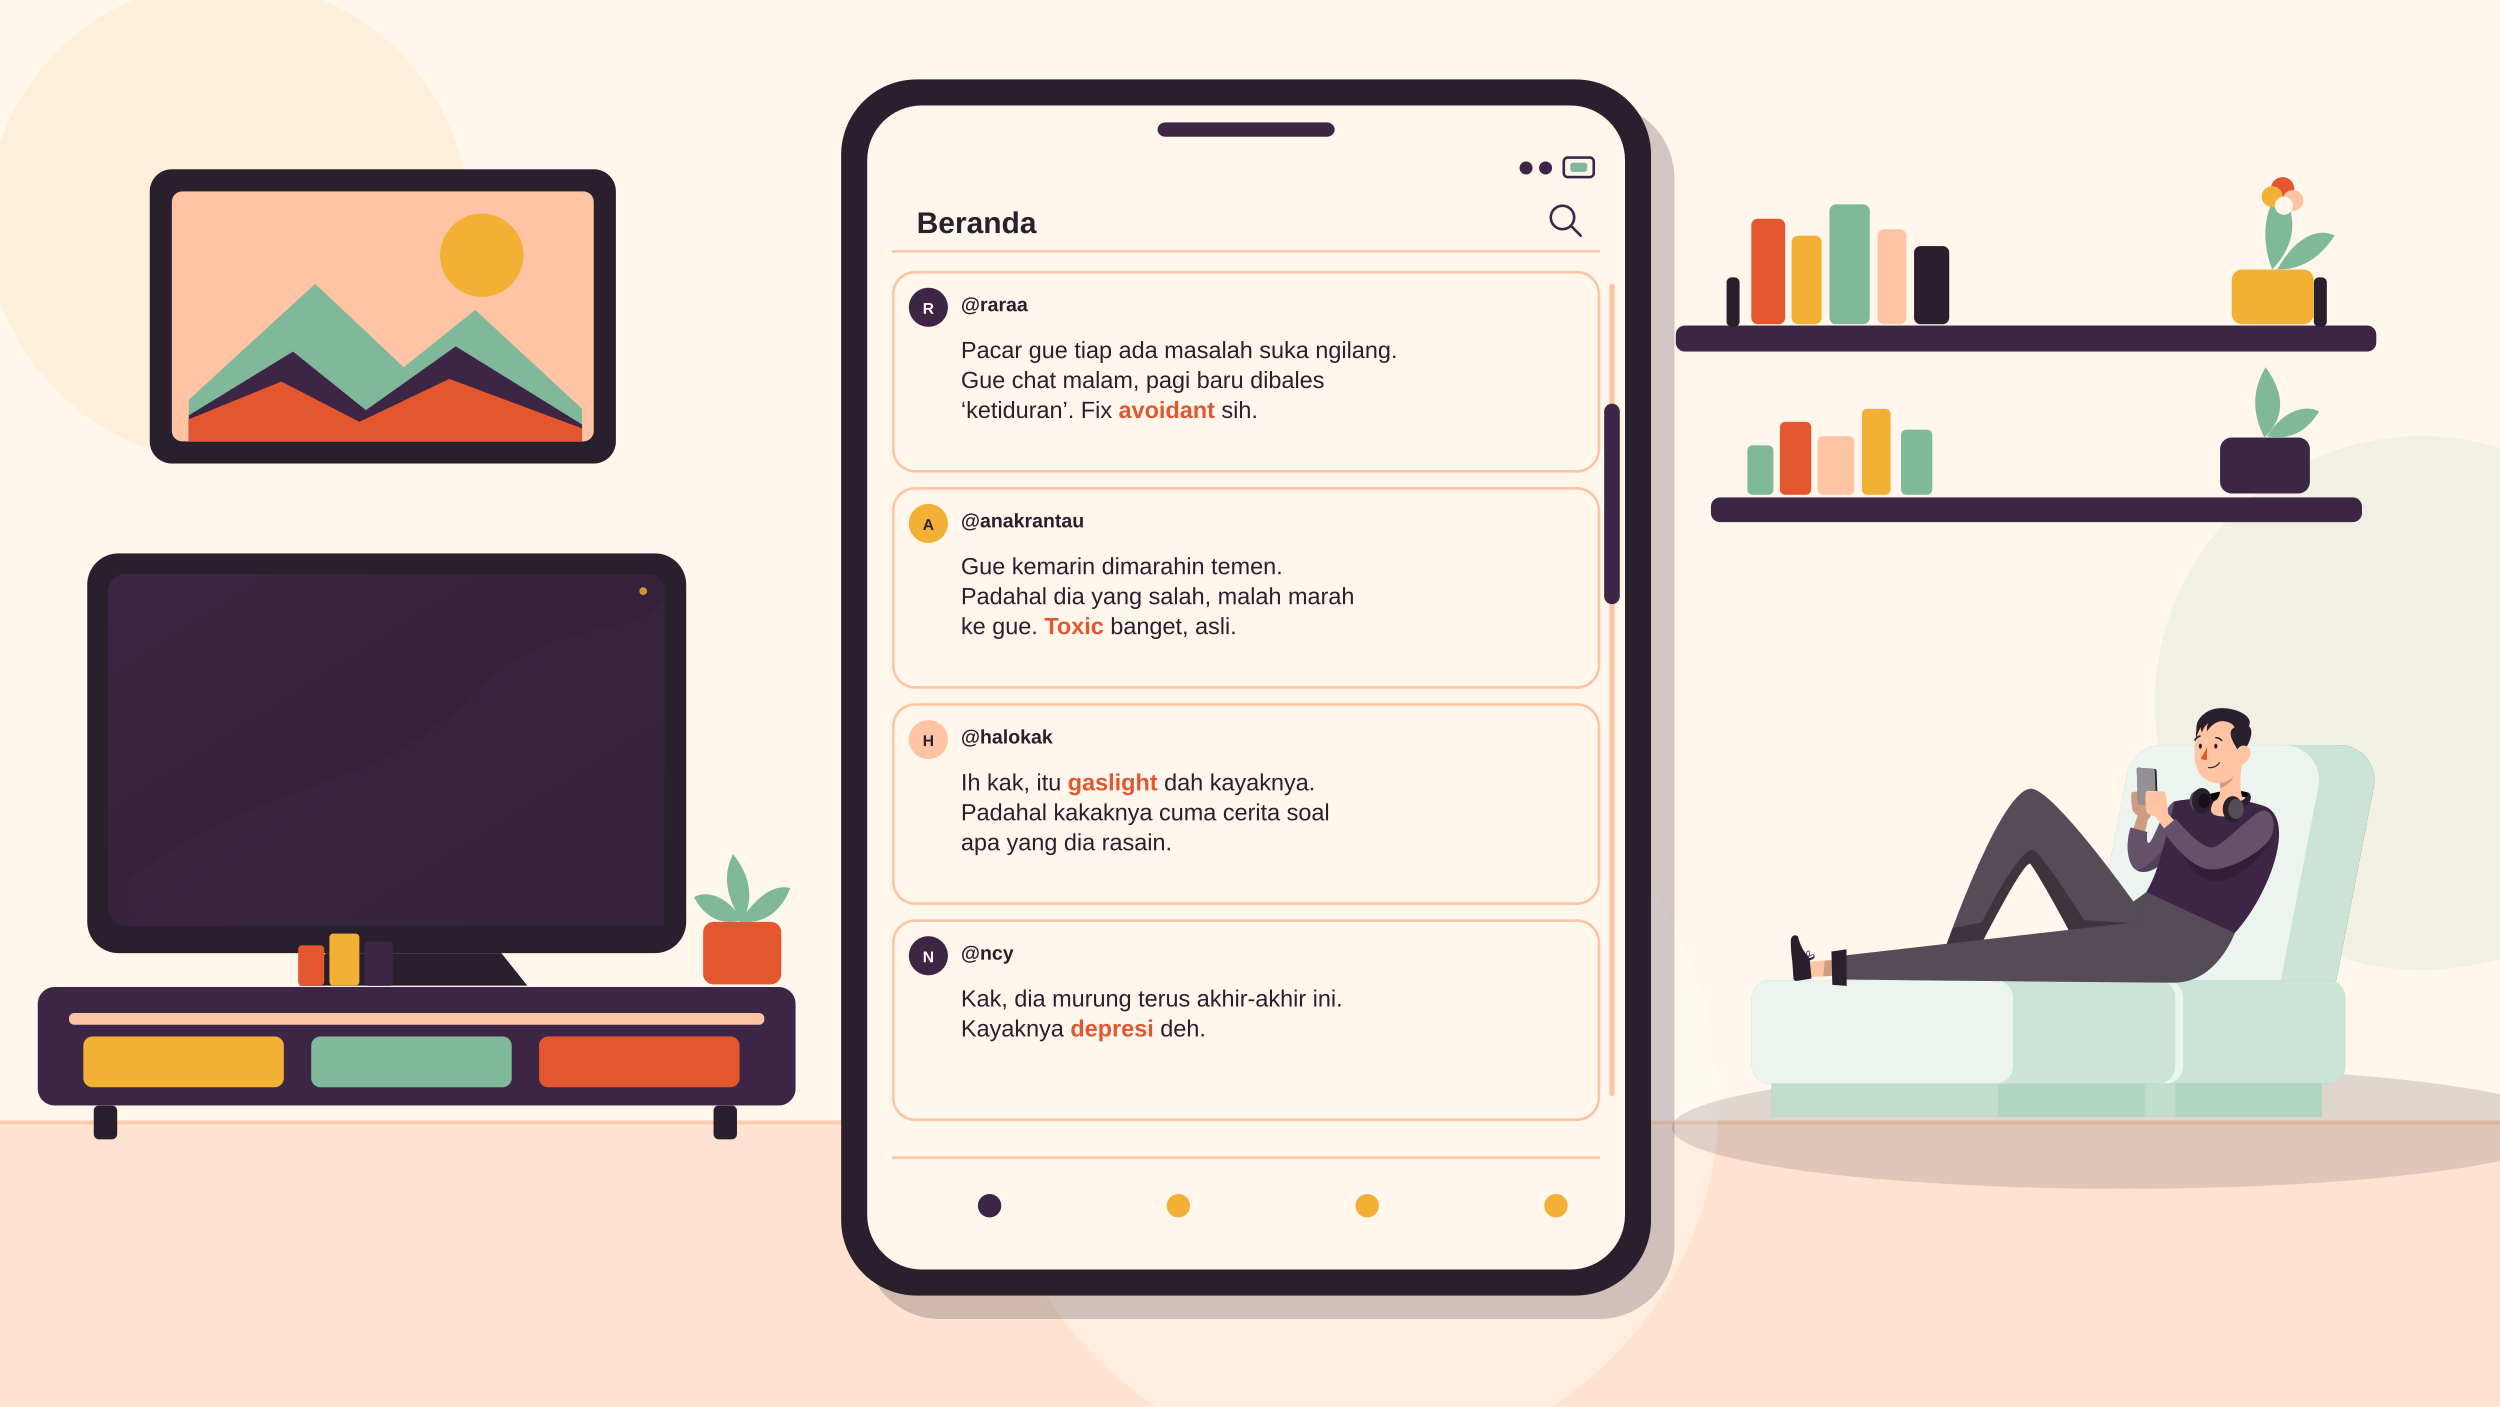
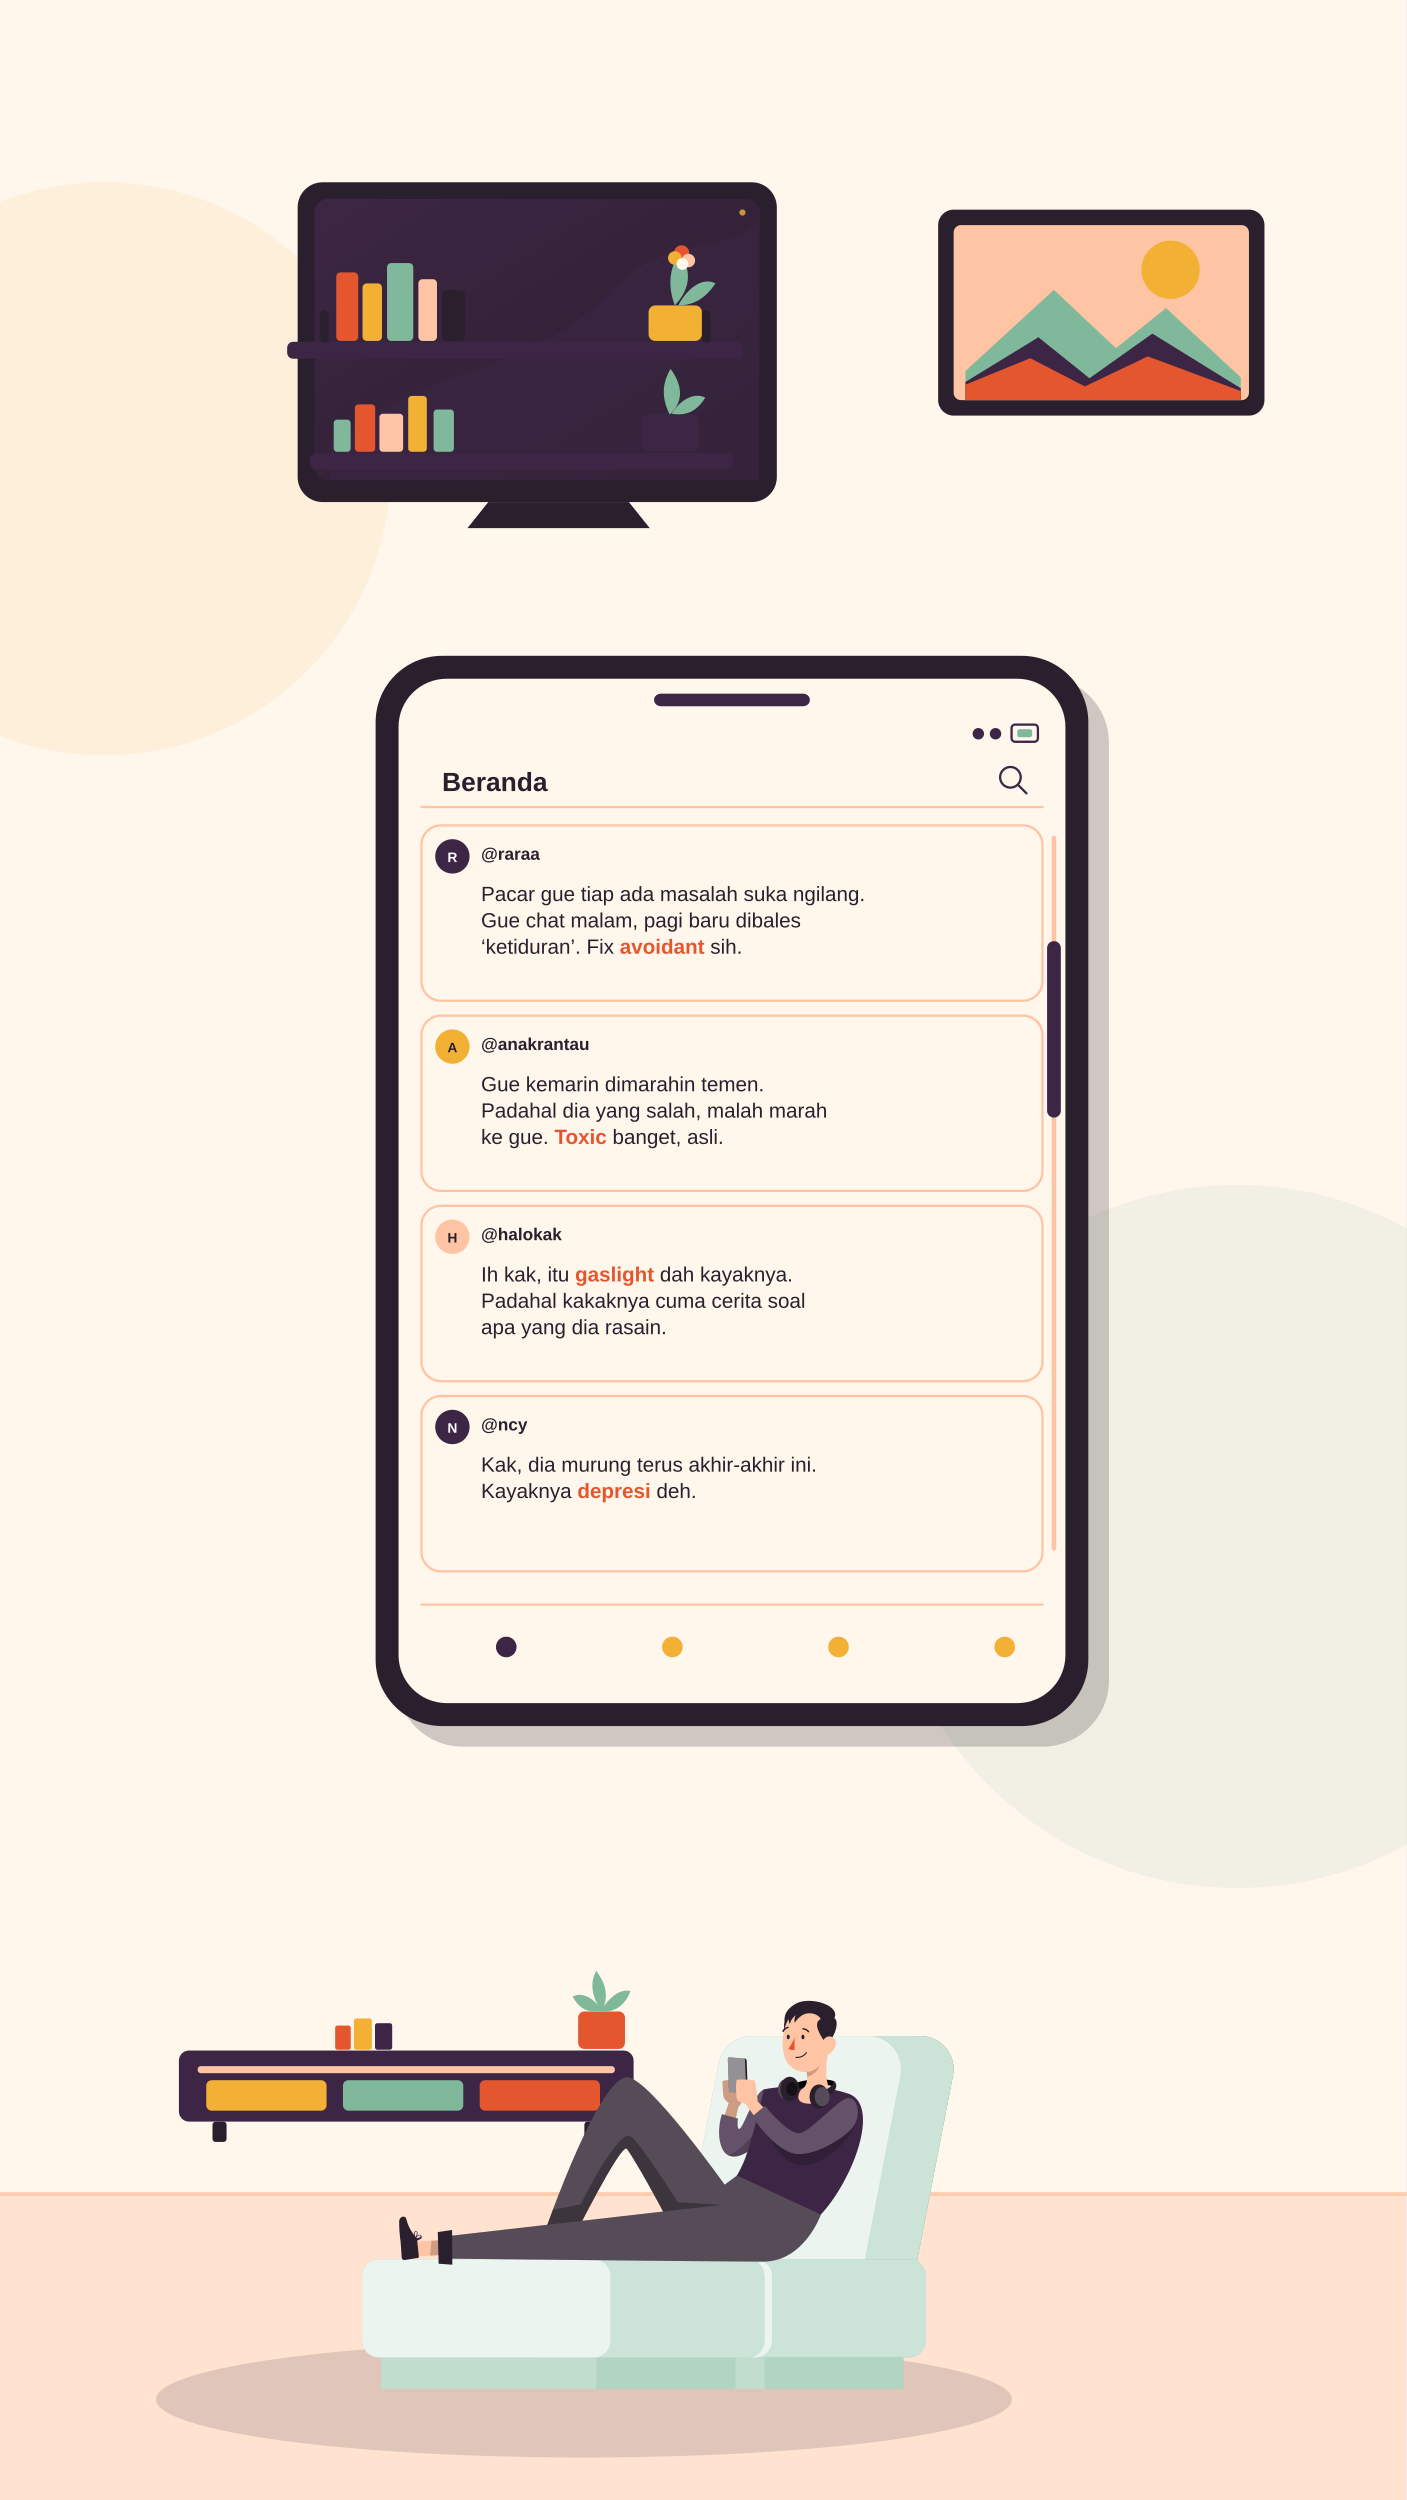
- <svg xmlns="http://www.w3.org/2000/svg" width="1920" height="1080" viewBox="0 0 1920 1080" role="img" aria-labelledby="scene-title scene-desc">
+ <svg xmlns="http://www.w3.org/2000/svg" width="1080" height="1920" viewBox="0 0 1080 1920" role="img" aria-labelledby="scene-title scene-desc" data-format="portrait-9x16">
  <defs>
    <linearGradient id="tv-screen" x1="0%" y1="0%" x2="100%" y2="100%">
      <stop offset="0%" stop-color="#3D2645" />
      <stop offset="100%" stop-color="#2A1F2D" />
    </linearGradient>
    <clipPath id="phone-feed-window" clipPathUnits="userSpaceOnUse">
      <rect x="678" y="203" width="560" height="667" fill="#FFF6EC" rx="12" />
    </clipPath>
  </defs>
  <g id="room-background">
-     <rect x="0" y="0" width="1920" height="1080" fill="#FFF6EC" rx="0" />
+     <rect x="0" y="0" width="1080" height="1920" fill="#FFF6EC" rx="0" />
  </g>
  <g id="room-floor">
-     <rect x="0" y="862" width="1920" height="218" fill="#FFC4A3" rx="0" opacity="0.38" />
-     <line x1="0" y1="862" x2="1920" y2="862" stroke="#FFC4A3" stroke-width="3" stroke-linecap="round" opacity="0.8" />
+     <rect x="0" y="1685" width="1080" height="235" fill="#FFC4A3" rx="0" opacity="0.38" />
+     <line x1="0" y1="1685" x2="1080" y2="1685" stroke="#FFC4A3" stroke-width="3" stroke-linecap="round" opacity="0.8" />
  </g>
  <g id="room-ambient">
-     <circle cx="175" cy="170" r="185" fill="#F2B134" opacity="0.1" />
-     <circle cx="1040" cy="845" r="280" fill="#FFFFFF" opacity="0.34" />
-     <circle cx="1860" cy="540" r="205" fill="#7FB89A" opacity="0.1" />
-   </g>
-   <g id="wall-art">
+     <circle cx="80" cy="360" r="220" fill="#F2B134" opacity="0.1" />
+     <circle cx="950" cy="1180" r="270" fill="#7FB89A" opacity="0.1" />
+   </g>
+   <g id="wall-art" transform="translate(640 70) scale(0.70)">
    <rect x="115" y="130" width="358" height="226" fill="#2A1F2D" rx="17" />
    <rect x="132" y="147" width="324" height="192" fill="#FFC4A3" rx="8" />
    <circle cx="370" cy="196" r="32" fill="#F2B134" />
    <path d="M145,307 L242,218 L310,282 L365,238 L447,314 L447,339 L145,339 Z" fill="#7FB89A" />
    <path d="M145,319 L225,270 L281,315 L350,266 L447,326 L447,339 L145,339 Z" fill="#3D2645" />
    <path d="M145,322 L216,293 L276,324 L345,291 L447,329 L447,339 L145,339 Z" fill="#E4572E" />
  </g>
-   <g id="television">
+   <g id="television" transform="translate(175 -200) scale(0.80)">
    <rect x="67" y="425" width="460" height="307" fill="#2A1F2D" rx="24" />
    <rect x="83" y="441" width="428" height="270" fill="url(#tv-screen)" rx="13" />
    <circle cx="494" cy="454" r="3" fill="#F2B134" opacity="0.8" />
    <path d="M99,675 C215,591 284,614 371,527 C427,471 485,493 510,462 L510,711 L99,711 Z" fill="#3D2645" opacity="0.55" />
    <path d="M250,732 L385,732 L405,757 L230,757 Z" fill="#2A1F2D" />
  </g>
-   <g id="media-console">
+   <g id="media-console" transform="translate(120 1120) scale(0.60)">
    <rect x="29" y="758" width="582" height="91" fill="#3D2645" rx="13" />
    <rect x="53" y="778" width="534" height="9" fill="#FFC4A3" rx="4" />
    <g id="console-book-1">
      <rect x="64" y="796" width="154" height="39" fill="#F2B134" rx="7" />
    </g>
    <g id="console-book-2">
      <rect x="239" y="796" width="154" height="39" fill="#7FB89A" rx="7" />
    </g>
    <g id="console-book-3">
      <rect x="414" y="796" width="154" height="39" fill="#E4572E" rx="7" />
    </g>
    <rect x="72" y="849" width="18" height="26" fill="#2A1F2D" rx="4" />
    <rect x="548" y="849" width="18" height="26" fill="#2A1F2D" rx="4" />
    <g id="console-plant">
      <rect x="540" y="708" width="60" height="48" fill="#E4572E" rx="8" />
      <path d="M570,709 C557,687 555,672 563,656 C577,674 579,690 570,709 Z" fill="#7FB89A" />
      <path d="M568,708 C582,687 595,679 607,682 C600,700 587,710 568,708 Z" fill="#7FB89A" />
      <path d="M570,707 C560,689 543,683 533,689 C541,704 553,711 570,707 Z" fill="#7FB89A" />
    </g>
    <g id="console-books">
      <g id="console-book-small-1">
        <rect x="229" y="726" width="20" height="31" fill="#E4572E" rx="3" />
      </g>
      <g id="console-book-small-2">
        <rect x="253" y="717" width="23" height="40" fill="#F2B134" rx="3" />
      </g>
      <g id="console-book-small-3">
        <rect x="280" y="723" width="22" height="34" fill="#3D2645" rx="3" />
      </g>
    </g>
  </g>
-   <g id="shelf-set">
+   <g id="shelf-set" transform="translate(-616 100) scale(0.65)">
    <g id="shelf-upper">
      <g id="shelf-upper-rail">
        <rect x="1287" y="250" width="538" height="20" fill="#3D2645" rx="7" />
      </g>
      <g id="shelf-upper-books">
        <g id="shelf-upper-item-1">
          <rect x="1326" y="213" width="10" height="38" fill="#2A1F2D" rx="4" />
        </g>
        <g id="shelf-upper-item-2">
          <rect x="1345" y="168" width="26" height="81" fill="#E4572E" rx="5" />
        </g>
        <g id="shelf-upper-item-3">
          <rect x="1376" y="181" width="23" height="68" fill="#F2B134" rx="5" />
        </g>
        <g id="shelf-upper-item-4">
          <rect x="1405" y="157" width="31" height="92" fill="#7FB89A" rx="5" />
        </g>
        <g id="shelf-upper-item-5">
          <rect x="1442" y="176" width="22" height="73" fill="#FFC4A3" rx="5" />
        </g>
        <g id="shelf-upper-item-6">
          <rect x="1470" y="189" width="27" height="60" fill="#2A1F2D" rx="5" />
        </g>
        <g id="shelf-upper-item-7">
          <rect x="1777" y="213" width="10" height="38" fill="#2A1F2D" rx="4" />
        </g>
      </g>
      <g id="shelf-upper-flower">
        <rect x="1714" y="207" width="63" height="42" fill="#F2B134" rx="8" />
        <path d="M1745,207 C1736,183 1739,162 1751,144 C1765,166 1764,187 1745,207 Z" fill="#7FB89A" />
        <path d="M1749,207 C1762,183 1780,174 1793,181 C1781,199 1767,207 1749,207 Z" fill="#7FB89A" />
        <g id="shelf-upper-petals">
          <circle cx="1753" cy="145" r="9" fill="#E4572E" />
          <circle cx="1745" cy="151" r="8" fill="#F2B134" />
          <circle cx="1761" cy="154" r="8" fill="#FFC4A3" />
          <circle cx="1754" cy="158" r="7" fill="#FFF6EC" />
        </g>
      </g>
    </g>
    <g id="shelf-lower">
      <g id="shelf-lower-rail">
        <rect x="1314" y="382" width="500" height="19" fill="#3D2645" rx="7" />
      </g>
      <g id="shelf-lower-books">
        <g id="shelf-lower-item-1">
          <rect x="1342" y="342" width="20" height="38" fill="#7FB89A" rx="4" />
        </g>
        <g id="shelf-lower-item-2">
          <rect x="1367" y="324" width="24" height="56" fill="#E4572E" rx="4" />
        </g>
        <g id="shelf-lower-item-3">
          <rect x="1396" y="335" width="28" height="45" fill="#FFC4A3" rx="4" />
        </g>
        <g id="shelf-lower-item-4">
          <rect x="1430" y="314" width="22" height="66" fill="#F2B134" rx="4" />
        </g>
        <g id="shelf-lower-item-5">
          <rect x="1460" y="330" width="24" height="50" fill="#7FB89A" rx="4" />
        </g>
      </g>
      <g id="shelf-lower-flower">
        <rect x="1705" y="336" width="69" height="43" fill="#3D2645" rx="9" />
        <path d="M1739,336 C1729,316 1730,299 1740,282 C1756,304 1754,322 1739,336 Z" fill="#7FB89A" />
        <path d="M1741,335 C1753,316 1770,310 1781,316 C1771,332 1759,338 1741,335 Z" fill="#7FB89A" />
      </g>
    </g>
  </g>
-   <g id="sofa-shadow">
+   <g id="sofa-shadow" transform="translate(-1100 1020) scale(0.95)">
    <ellipse cx="1630" cy="866" rx="346" ry="47" fill="#2A1F2D" opacity="0.15" />
  </g>
-   <g id="reclining-sofa">
+   <g id="reclining-sofa" transform="translate(-1000 1020) scale(0.95)">
    <svg x="1080" y="150" width="850" height="850" viewBox="0 0 500 500" preserveAspectRatio="xMidYMid meet" overflow="hidden" aria-label="Feed illustration, Storyset Rafiki">
      <g id="sfeed-freepik--Sofa--inject-2">
        <rect x="245.02" y="398.49" width="168.49" height="17.74" style="fill:#7FB89A" />
        <rect x="245.02" y="398.49" width="168.49" height="17.74" style="fill:#fff;opacity:0.4;isolation:isolate" />
        <rect x="245.02" y="398.49" width="102.46" height="17.74" style="fill:#fff;opacity:0.2;isolation:isolate" />
        <rect x="165.02" y="398.49" width="168.49" height="17.74" style="fill:#7FB89A" />
        <rect x="165.02" y="398.49" width="168.49" height="17.74" style="fill:#fff;opacity:0.4;isolation:isolate" />
        <rect x="165.02" y="398.49" width="102.46" height="17.74" style="fill:#fff;opacity:0.2;isolation:isolate" />
        <path d="M307.41,355.68H419.93l17.15-88.56a15.68,15.68,0,0,0-15.4-18.67H341.11a15.69,15.69,0,0,0-15.4,12.71Z" style="fill:#7FB89A" />
        <path d="M388,355.68h31.95l17.15-88.56a15.68,15.68,0,0,0-15.4-18.67h0a15.69,15.69,0,0,0-15.4,12.71Z" style="fill:#7FB89A" />
        <g style="opacity:0.6;isolation:isolate">
          <path d="M437.08,267.12l-17.15,88.56H307.41l18.3-94.52a15.69,15.69,0,0,1,15.4-12.71h80.57A15.68,15.68,0,0,1,437.08,267.12Z" style="fill:#fff" />
        </g>
        <g style="opacity:0.6;isolation:isolate">
          <path d="M412.08,267.12l-17.15,88.56H307.41l18.3-94.52a15.69,15.69,0,0,1,15.4-12.71h55.57A15.68,15.68,0,0,1,412.08,267.12Z" style="fill:#fff" />
        </g>
        <rect x="232.97" y="354.59" width="191.23" height="46.66" rx="7.91" style="fill:#7FB89A" />
        <rect x="232.97" y="354.59" width="118.03" height="46.66" rx="7.91" style="fill:#fff;opacity:0.6;isolation:isolate" />
        <rect x="232.97" y="354.59" width="191.23" height="46.66" rx="7.91" style="fill:#fff;opacity:0.6;isolation:isolate" />
        <rect x="156.11" y="354.59" width="191.23" height="46.66" rx="7.91" style="fill:#7FB89A" />
        <rect x="156.11" y="354.59" width="118.03" height="46.66" rx="7.91" style="fill:#fff;opacity:0.6;isolation:isolate" />
        <rect x="156.11" y="354.59" width="191.23" height="46.66" rx="7.91" style="fill:#fff;opacity:0.6;isolation:isolate" />
      </g>
    </svg>
  </g>
-   <g id="phone-scroller">
+   <g id="phone-scroller" transform="translate(-1000 1020) scale(0.95)">
    <svg x="1080" y="150" width="850" height="850" viewBox="0 0 500 500" preserveAspectRatio="xMidYMid meet" overflow="hidden" aria-label="Feed illustration, Storyset Rafiki">
      <g id="sfeed-freepik--Character--inject-2">
        <g id="sfeed-freepik--group--inject-2">
          <polygon points="180.82 353.28 181.8 346.15 198.75 345.18 197.76 352.3 180.82 353.28" style="fill:#FFC4A3" />
          <polygon points="197.76 352.3 198.74 345.18 189.06 345.73 188.42 352.84 197.76 352.3" style="opacity:0.2;isolation:isolate" />
          <path d="M182.19,346.2h0l-.37-.37a6.09,6.09,0,0,0,2.55-1.29,1.43,1.43,0,0,0,0-1,.85.85,0,0,0-.62-.67,2.58,2.58,0,0,0-1.64.73,3,3,0,0,0,.27-2,.67.67,0,0,0-.52-.35.88.88,0,0,0-.91.29,2,2,0,0,0-.22,1.38,9.06,9.06,0,0,0,.44,1.85s0,0,0,.06,0,0,.05,0,.07.29.1.3.43.65.43.65Zm1.49-3.07c.1,0,.22.05.27.29l0,.08a.5.5,0,0,1-.12.37c-.36.47-1.49.64-2.17.69,0-.05,0-.09.08-.15A3.37,3.37,0,0,1,183.68,343.13Zm-2.43-1.38a.64.64,0,0,1,.59-.18.32.32,0,0,1,.25.17c.23.45-.25,1.7-.69,2.58C181,343.07,181,342.12,181.25,341.75Z" style="fill:#3D2645" />
          <path d="M182.25,345.34l.82,8a.52.52,0,0,1-.43.58h0l-6.32,1a1.27,1.27,0,0,1-1.39-1.12c-.24-2.81-.21-4.16-.54-7.69a65.08,65.08,0,0,1-.67-9.45c.17-3,3.15-2.76,3.34-1.47a19.81,19.81,0,0,0,4.67,8.9A2,2,0,0,1,182.25,345.34Z" style="fill:#2A1F2D" />
          <g id="phone-hand-motion" data-rig-part="scrolling-hand-and-phone">
            <path d="M332.07,269.32s-4.39-.08-4.54.69.13,7.19.71,8.1a13.9,13.9,0,0,0,2.19,2.2l-3.23,9.56,5.41,2.75L335,282.19s2.69-2.62,1.91-6S332.07,269.32,332.07,269.32Z" style="fill:#FFC4A3" />
            <path d="M332.07,269.32s-4.39-.08-4.54.69.13,7.19.71,8.1a13.9,13.9,0,0,0,2.19,2.2l-3.23,9.56,5.41,2.75L335,282.19s2.69-2.62,1.91-6S332.07,269.32,332.07,269.32Z" style="opacity:0.2;isolation:isolate" />
            <path d="M347.06,273.82c-4.39,1.88-9.14,16.58-11.11,18.43s-1.19-4.61-1.19-4.61l-7.56-2.05s-3,8.71,0,16,12.18,4.39,19-4.79S347.06,273.82,347.06,273.82Z" style="fill:#3D2645" />
            <path d="M327.2,301.62a6.54,6.54,0,0,0,2.88,3.43c4.15,2.24,10.85-1.11,16.15-8.22a16.64,16.64,0,0,0,3-7.49c1.18-7.75-2.2-15.52-2.2-15.52-4.39,1.88-9.14,16.58-11.12,18.43s-1.18-4.61-1.18-4.61l-7.56-2.05S324.19,294.3,327.2,301.62Z" style="fill:#fff;opacity:0.2;isolation:isolate" />
            <path d="M330.08,305.05c4.15,2.24,10.85-1.11,16.15-8.22a16.64,16.64,0,0,0,3-7.49c-.82-1.72-1.45-2.76-1.45-2.76S339,302.57,330.08,305.05Z" style="opacity:0.2;isolation:isolate" />
          </g>
          <path d="M325.66,326a55.64,55.64,0,0,0,12.9-20.21c4.25-12.16,8.5-32,8.5-32s20.36-4.47,40.05,1.94-5.39,59.38-23.5,65.3Z" style="fill:#3D2645" />
          <path d="M339.52,274.92a.67.67,0,0,1-.74.7l-7.46-.58a.87.87,0,0,1-.79-.81L330,259.36a.75.75,0,0,1,.74-.8l7.46.58a1,1,0,0,1,.78.92Z" style="fill:#2A1F2D" />
          <path d="M338.17,259.9l.54,15a.58.58,0,0,1-.65.66l-6.33-.49c-.42,0-1.18-.33-1.2-.75L330,259.27c0-.43.74-.71,1.16-.67l6.33.49A.77.77,0,0,1,338.17,259.9Z" style="fill:#fff;opacity:0.5" />
          <path d="M349.8,285.27l-5.54-5.67s-.92-8.89-1.37-9.84-7.67-.59-8.45-.65-.64,8.81.12,9.74,3.7,1.68,3.7,1.68l5.93,8.09Z" style="fill:#FFC4A3" />
          <path d="M349.51,295.68s5.74,13.65,15.37,14.24,24.18-11.76,26-20.62-11.31-.68-11.31-.68-16.86,9.77-17.19,9.8S349.51,295.68,349.51,295.68Z" style="opacity:0.2;isolation:isolate" />
          <path d="M387.37,277.89c-4.06-.17-16.88,14.78-22.49,16.56s-17.24-12.84-17.24-12.84l-6,5.05s9,14.15,18.64,17.32,26.49-7.89,29.66-12.84S392.32,278.1,387.37,277.89Z" style="fill:#3D2645" />
          <path d="M387.37,277.89c-4.06-.17-16.88,14.78-22.49,16.56s-17.24-12.84-17.24-12.84l-6,5.05s9,14.15,18.64,17.32,26.49-7.89,29.66-12.84S392.32,278.1,387.37,277.89Z" style="fill:#fff;opacity:0.2;isolation:isolate" />
          <path d="M362.38,270.67s9.16-3.22,17.55-1a2.3,2.3,0,0,1,.54,2.61,28.28,28.28,0,0,0-18.09,2Z" />
          <path d="M361,273.58c0,2.53-1.59,4.58-3.55,4.58s-3.54-2.05-3.54-4.58,1.59-4.59,3.54-4.59S361,271.05,361,273.58Z" style="fill:#2A1F2D" />
          <path d="M361,273.58c0,2.53-1.59,4.58-3.55,4.58s-3.54-2.05-3.54-4.58,1.59-4.59,3.54-4.59S361,271.05,361,273.58Z" style="fill:#fff;opacity:0.2;isolation:isolate" />
          <path d="M364,273.58c0,3.21-2,5.82-4.51,5.82s-4.5-2.61-4.5-5.82,2-5.82,4.5-5.82S364,270.36,364,273.58Z" style="fill:#2A1F2D" />
          <path d="M363.09,273.58c0,1.84-1.16,3.33-2.58,3.33s-2.57-1.49-2.57-3.33,1.15-3.33,2.57-3.33S363.09,271.74,363.09,273.58Z" style="opacity:0.5;isolation:isolate" />
          <path d="M377.81,255.51c-1.08,5.57-2.14,15.76,1.76,19.46,0,0-4.52,6.81-12.64,5.46-6.17-1-2.05-6.61-2.05-6.61,2.79-1.17,3.43-4.9,2.34-9.22Z" style="fill:#FFC4A3" />
          <path d="M373.49,259.22l-6.26,5.38a17.62,17.62,0,0,1,.54,3.07c2.37-.35,5.61-3,5.86-5.44A8.23,8.23,0,0,0,373.49,259.22Z" style="opacity:0.2;isolation:isolate" />
          <path d="M364.55,240.81c3.05,2.15,1.57,5.67-5.51,11.09-2.76-3.73-3.1-10.87-.81-12.63S361.89,239,364.55,240.81Z" style="fill:#2A1F2D" />
          <path d="M377.71,246.81c-.35,5.54-.39,9.41-1.9,12.6a11.72,11.72,0,0,1-2.28,3.23c-5.73,5.8-15,2.33-16.81-5.19-.06-.23-.11-.48-.15-.73-1.37-6.81-.16-17.33,7-20.21a10.3,10.3,0,0,1,14.17,10.3Z" style="fill:#FFC4A3" />
          <path d="M366.46,248.85c0,.62-.33,1.11-.73,1.11s-.72-.49-.72-1.11.32-1.1.72-1.11S366.42,248.25,366.46,248.85Z" style="fill:#2A1F2D" />
          <path d="M359.48,248.85c0,.61-.33,1.11-.73,1.11s-.72-.49-.72-1.11.33-1.11.73-1.11S359.49,248.24,359.48,248.85Z" style="fill:#2A1F2D" />
          <path d="M361.76,249.14a22.37,22.37,0,0,1-2.94,5.25,3.55,3.55,0,0,0,2.93.55Z" style="fill:#E4572E" />
          <path d="M368.36,246.66a.37.37,0,0,0,.23,0,.37.37,0,0,0,.08-.51,3.57,3.57,0,0,0-2.93-1.49.36.36,0,0,0-.34.36v0a.37.37,0,0,0,.39.33h0a2.85,2.85,0,0,1,2.3,1.2A.37.37,0,0,0,368.36,246.66Z" style="fill:#2A1F2D" />
          <path d="M356.31,246.5a.36.36,0,0,0,.33-.21,2.88,2.88,0,0,1,2-1.62.38.38,0,0,0,.32-.41.37.37,0,0,0-.4-.31,3.58,3.58,0,0,0-2.59,2,.36.36,0,0,0,.16.48h0Z" style="fill:#2A1F2D" />
          <path d="M374.72,240.12c-3.52,1.21-3.1,5,2.18,12.19,3.7-2.8,6-9.57,4.32-11.89S377.8,239.08,374.72,240.12Z" style="fill:#2A1F2D" />
          <path d="M381.29,252.84a7.19,7.19,0,0,1-3.42,4.29c-2.21,1.19-3.87-.65-3.72-3,.13-2.14,1.45-5.35,3.89-5.56A3.2,3.2,0,0,1,381.29,252.84Z" style="fill:#FFC4A3" />
          <path d="M367.38,256.29a5.26,5.26,0,0,1-5,2.26" style="fill:none;stroke:#2A1F2D;stroke-linecap:round;stroke-linejoin:round;stroke-width:0.526px" />
          <path d="M374.69,242.67s.52-4.08-4.68-5-8.15,4.43-8.15,4.43a4.5,4.5,0,0,1,.52-3.66,7.54,7.54,0,0,0-2.9,4.19s-.85-1-.49-3.88l-1.85,3.09s-1.67-5,5.24-8.84,22.6,1.19,17.81,7.65Z" style="fill:#2A1F2D" />
          <path d="M375.93,274.34s5.06-2.41,4-4.65c0,0,1.19,0,1.58,1.73s-.92,4.2-4.35,5.82Z" style="fill:#2A1F2D" />
          <ellipse cx="373.36" cy="277.24" rx="4.5" ry="5.82" style="fill:#2A1F2D" />
          <path d="M378.42,277.24c0,2.53-1.59,4.58-3.55,4.58s-3.55-2.05-3.55-4.58,1.59-4.59,3.55-4.59S378.42,274.7,378.42,277.24Z" style="fill:#2A1F2D" />
          <path d="M378.42,277.24c0,2.53-1.59,4.58-3.55,4.58s-3.55-2.05-3.55-4.58,1.59-4.59,3.55-4.59S378.42,274.7,378.42,277.24Z" style="fill:#fff;opacity:0.2;isolation:isolate" />
          <path d="M334.36,314.77l-5.88,4.32s-36.6-51.59-46.43-51c-14.85.84-41.8,81.23-41.8,81.23l14.69-1.53s24.46-49.41,27.11-45.69c7.3,10.26,24,42.71,24,42.71l26.44-3.6Z" style="fill:#2A1F2D" />
          <path d="M334.36,314.77l-1,14.31v.06l-.83,12-26.44,3.6-.32-.62c-2.34-4.51-17-32.67-23.72-42.1-2.65-3.71-27.11,45.7-27.11,45.7l-14.69,1.53s2.56-7.64,6.54-18.23c8.92-23.77,25-62.42,35.26-63,9.83-.56,46.43,51,46.43,51Z" style="fill:#fff;opacity:0.2;isolation:isolate" />
          <path d="M333.46,329.09l-.1.05c-1.17.72-12.64,7.63-27.59,15-2.34-4.51-17-32.67-23.72-42.1-2.65-3.71-27.11,45.7-27.11,45.7l-14.69,1.53s2.56-7.64,6.54-18.23l13.21-2.6s18.19-36.81,23.94-32.3c5.21,4.09,22.31,31.35,22.31,31.35l27.12,1.57Z" style="opacity:0.3;isolation:isolate" />
          <path d="M346.87,355.68c-19.46,0-153.25-1.45-153.25-1.45V343.92L331.29,328.2l3.07-13.43,39.9,18.54S366.34,355.68,346.87,355.68Z" style="fill:#2A1F2D" />
          <path d="M346.87,355.68c-19.46,0-153.25-1.45-153.25-1.45V343.92L331.29,328.2l3.07-13.43,39.9,18.54S366.34,355.68,346.87,355.68Z" style="fill:#fff;opacity:0.2;isolation:isolate" />
          <polygon points="192.49 356.68 192.08 341.62 198.88 340.62 199 357.15 192.49 356.68" style="fill:#2A1F2D" />
        </g>
      </g>
    </svg>
  </g>
-   <g id="phone-shell">
+   <g id="phone-shell" transform="translate(-280 450) scale(0.88)">
    <rect x="664" y="79" width="622" height="934" fill="#2A1F2D" rx="58" opacity="0.22" />
    <rect x="646" y="61" width="622" height="934" fill="#2A1F2D" rx="58" />
    <rect x="666" y="81" width="582" height="894" fill="#FFF6EC" rx="42" />
    <g id="phone-header">
      <rect x="889" y="94" width="136" height="11" fill="#3D2645" rx="6" />
      <circle cx="1172" cy="129" r="5" fill="#3D2645" />
      <circle cx="1187" cy="129" r="5" fill="#3D2645" />
      <rect x="1201" y="121" width="23" height="15" fill="none" rx="3" stroke="#3D2645" stroke-width="2" />
      <rect x="1206" y="125" width="13" height="7" fill="#7FB89A" rx="2" />
      <text x="704" y="179" fill="#2A1F2D" font-family="Arial, Helvetica, sans-serif" font-size="23" font-weight="700" text-anchor="start" letter-spacing="0">
        <tspan x="704" dy="0">Beranda</tspan>
      </text>
      <circle cx="1200" cy="167" r="9" fill="none" stroke="#3D2645" stroke-width="2" />
      <path d="M1207,174 L1214,181" fill="none" stroke="#3D2645" stroke-width="2" stroke-linecap="round" stroke-linejoin="round" />
      <line x1="686" y1="193" x2="1228" y2="193" stroke="#FFC4A3" stroke-width="2" stroke-linecap="round" />
    </g>
    <g id="comment-viewport" clip-path="url(#phone-feed-window)">
      <g id="comment-feed">
        <g id="comment-01" role="group" aria-label="Comment by @raraa">
          <rect x="686" y="209" width="542" height="153" fill="#FFF6EC" rx="17" stroke="#FFC4A3" stroke-width="2" />
          <circle cx="713" cy="236" r="15" fill="#3D2645" />
          <text x="713" y="241" fill="#FFFFFF" font-family="Arial, Helvetica, sans-serif" font-size="12" font-weight="700" text-anchor="middle" letter-spacing="0">
            <tspan x="713" dy="0">R</tspan>
          </text>
          <text x="738" y="239" fill="#2A1F2D" font-family="Arial, Helvetica, sans-serif" font-size="15" font-weight="700" text-anchor="start" letter-spacing="0">
            <tspan x="738" dy="0">@raraa</tspan>
          </text>
          <text x="738" y="275" fill="#263238" font-family="Arial, Helvetica, sans-serif" font-size="18" font-weight="500" text-anchor="start">
            <tspan fill="#2A1F2D" font-weight="500">Pacar gue tiap ada masalah suka ngilang.</tspan>
          </text>
          <text x="738" y="298" fill="#263238" font-family="Arial, Helvetica, sans-serif" font-size="18" font-weight="500" text-anchor="start">
            <tspan fill="#2A1F2D" font-weight="500">Gue chat malam, pagi baru dibales</tspan>
          </text>
          <text x="738" y="321" fill="#263238" font-family="Arial, Helvetica, sans-serif" font-size="18" font-weight="500" text-anchor="start">
            <tspan fill="#2A1F2D" font-weight="500">‘ketiduran’. Fix </tspan>
            <tspan fill="#E4572E" font-weight="700">avoidant</tspan>
            <tspan fill="#2A1F2D" font-weight="500"> sih.</tspan>
          </text>
        </g>
        <g id="comment-02" role="group" aria-label="Comment by @anakrantau">
          <rect x="686" y="375" width="542" height="153" fill="#FFF6EC" rx="17" stroke="#FFC4A3" stroke-width="2" />
          <circle cx="713" cy="402" r="15" fill="#F2B134" />
          <text x="713" y="407" fill="#2A1F2D" font-family="Arial, Helvetica, sans-serif" font-size="12" font-weight="700" text-anchor="middle" letter-spacing="0">
            <tspan x="713" dy="0">A</tspan>
          </text>
          <text x="738" y="405" fill="#2A1F2D" font-family="Arial, Helvetica, sans-serif" font-size="15" font-weight="700" text-anchor="start" letter-spacing="0">
            <tspan x="738" dy="0">@anakrantau</tspan>
          </text>
          <text x="738" y="441" fill="#263238" font-family="Arial, Helvetica, sans-serif" font-size="18" font-weight="500" text-anchor="start">
            <tspan fill="#2A1F2D" font-weight="500">Gue kemarin dimarahin temen.</tspan>
          </text>
          <text x="738" y="464" fill="#263238" font-family="Arial, Helvetica, sans-serif" font-size="18" font-weight="500" text-anchor="start">
            <tspan fill="#2A1F2D" font-weight="500">Padahal dia yang salah, malah marah</tspan>
          </text>
          <text x="738" y="487" fill="#263238" font-family="Arial, Helvetica, sans-serif" font-size="18" font-weight="500" text-anchor="start">
            <tspan fill="#2A1F2D" font-weight="500">ke gue. </tspan>
            <tspan fill="#E4572E" font-weight="700">Toxic</tspan>
            <tspan fill="#2A1F2D" font-weight="500"> banget, asli.</tspan>
          </text>
        </g>
        <g id="comment-03" role="group" aria-label="Comment by @halokak">
          <rect x="686" y="541" width="542" height="153" fill="#FFF6EC" rx="17" stroke="#FFC4A3" stroke-width="2" />
          <circle cx="713" cy="568" r="15" fill="#FFC4A3" />
          <text x="713" y="573" fill="#2A1F2D" font-family="Arial, Helvetica, sans-serif" font-size="12" font-weight="700" text-anchor="middle" letter-spacing="0">
            <tspan x="713" dy="0">H</tspan>
          </text>
          <text x="738" y="571" fill="#2A1F2D" font-family="Arial, Helvetica, sans-serif" font-size="15" font-weight="700" text-anchor="start" letter-spacing="0">
            <tspan x="738" dy="0">@halokak</tspan>
          </text>
          <text x="738" y="607" fill="#263238" font-family="Arial, Helvetica, sans-serif" font-size="18" font-weight="500" text-anchor="start">
            <tspan fill="#2A1F2D" font-weight="500">Ih kak, itu </tspan>
            <tspan fill="#E4572E" font-weight="700">gaslight</tspan>
            <tspan fill="#2A1F2D" font-weight="500"> dah kayaknya.</tspan>
          </text>
          <text x="738" y="630" fill="#263238" font-family="Arial, Helvetica, sans-serif" font-size="18" font-weight="500" text-anchor="start">
            <tspan fill="#2A1F2D" font-weight="500">Padahal kakaknya cuma cerita soal</tspan>
          </text>
          <text x="738" y="653" fill="#263238" font-family="Arial, Helvetica, sans-serif" font-size="18" font-weight="500" text-anchor="start">
            <tspan fill="#2A1F2D" font-weight="500">apa yang dia rasain.</tspan>
          </text>
        </g>
        <g id="comment-04" role="group" aria-label="Comment by @ncy">
          <rect x="686" y="707" width="542" height="153" fill="#FFF6EC" rx="17" stroke="#FFC4A3" stroke-width="2" />
          <circle cx="713" cy="734" r="15" fill="#3D2645" />
          <text x="713" y="739" fill="#FFFFFF" font-family="Arial, Helvetica, sans-serif" font-size="12" font-weight="700" text-anchor="middle" letter-spacing="0">
            <tspan x="713" dy="0">N</tspan>
          </text>
          <text x="738" y="737" fill="#2A1F2D" font-family="Arial, Helvetica, sans-serif" font-size="15" font-weight="700" text-anchor="start" letter-spacing="0">
            <tspan x="738" dy="0">@ncy</tspan>
          </text>
          <text x="738" y="773" fill="#263238" font-family="Arial, Helvetica, sans-serif" font-size="18" font-weight="500" text-anchor="start">
            <tspan fill="#2A1F2D" font-weight="500">Kak, dia murung terus akhir-akhir ini.</tspan>
          </text>
          <text x="738" y="796" fill="#263238" font-family="Arial, Helvetica, sans-serif" font-size="18" font-weight="500" text-anchor="start">
            <tspan fill="#2A1F2D" font-weight="500">Kayaknya </tspan>
            <tspan fill="#E4572E" font-weight="700">depresi</tspan>
            <tspan fill="#2A1F2D" font-weight="500"> deh.</tspan>
          </text>
        </g>
      </g>
    </g>
    <g id="phone-scroll-track">
      <rect x="1236" y="218" width="4" height="624" fill="#FFC4A3" rx="2" />
      <g id="phone-scroll-thumb">
        <rect x="1232" y="310" width="12" height="154" fill="#3D2645" rx="6" />
      </g>
    </g>
    <g id="phone-footer">
      <line x1="686" y1="889" x2="1228" y2="889" stroke="#FFC4A3" stroke-width="2" stroke-linecap="round" />
      <circle cx="760" cy="926" r="9" fill="#3D2645" />
      <circle cx="905" cy="926" r="9" fill="#F2B134" />
      <circle cx="1050" cy="926" r="9" fill="#F2B134" />
      <circle cx="1195" cy="926" r="9" fill="#F2B134" />
    </g>
  </g>
</svg>
